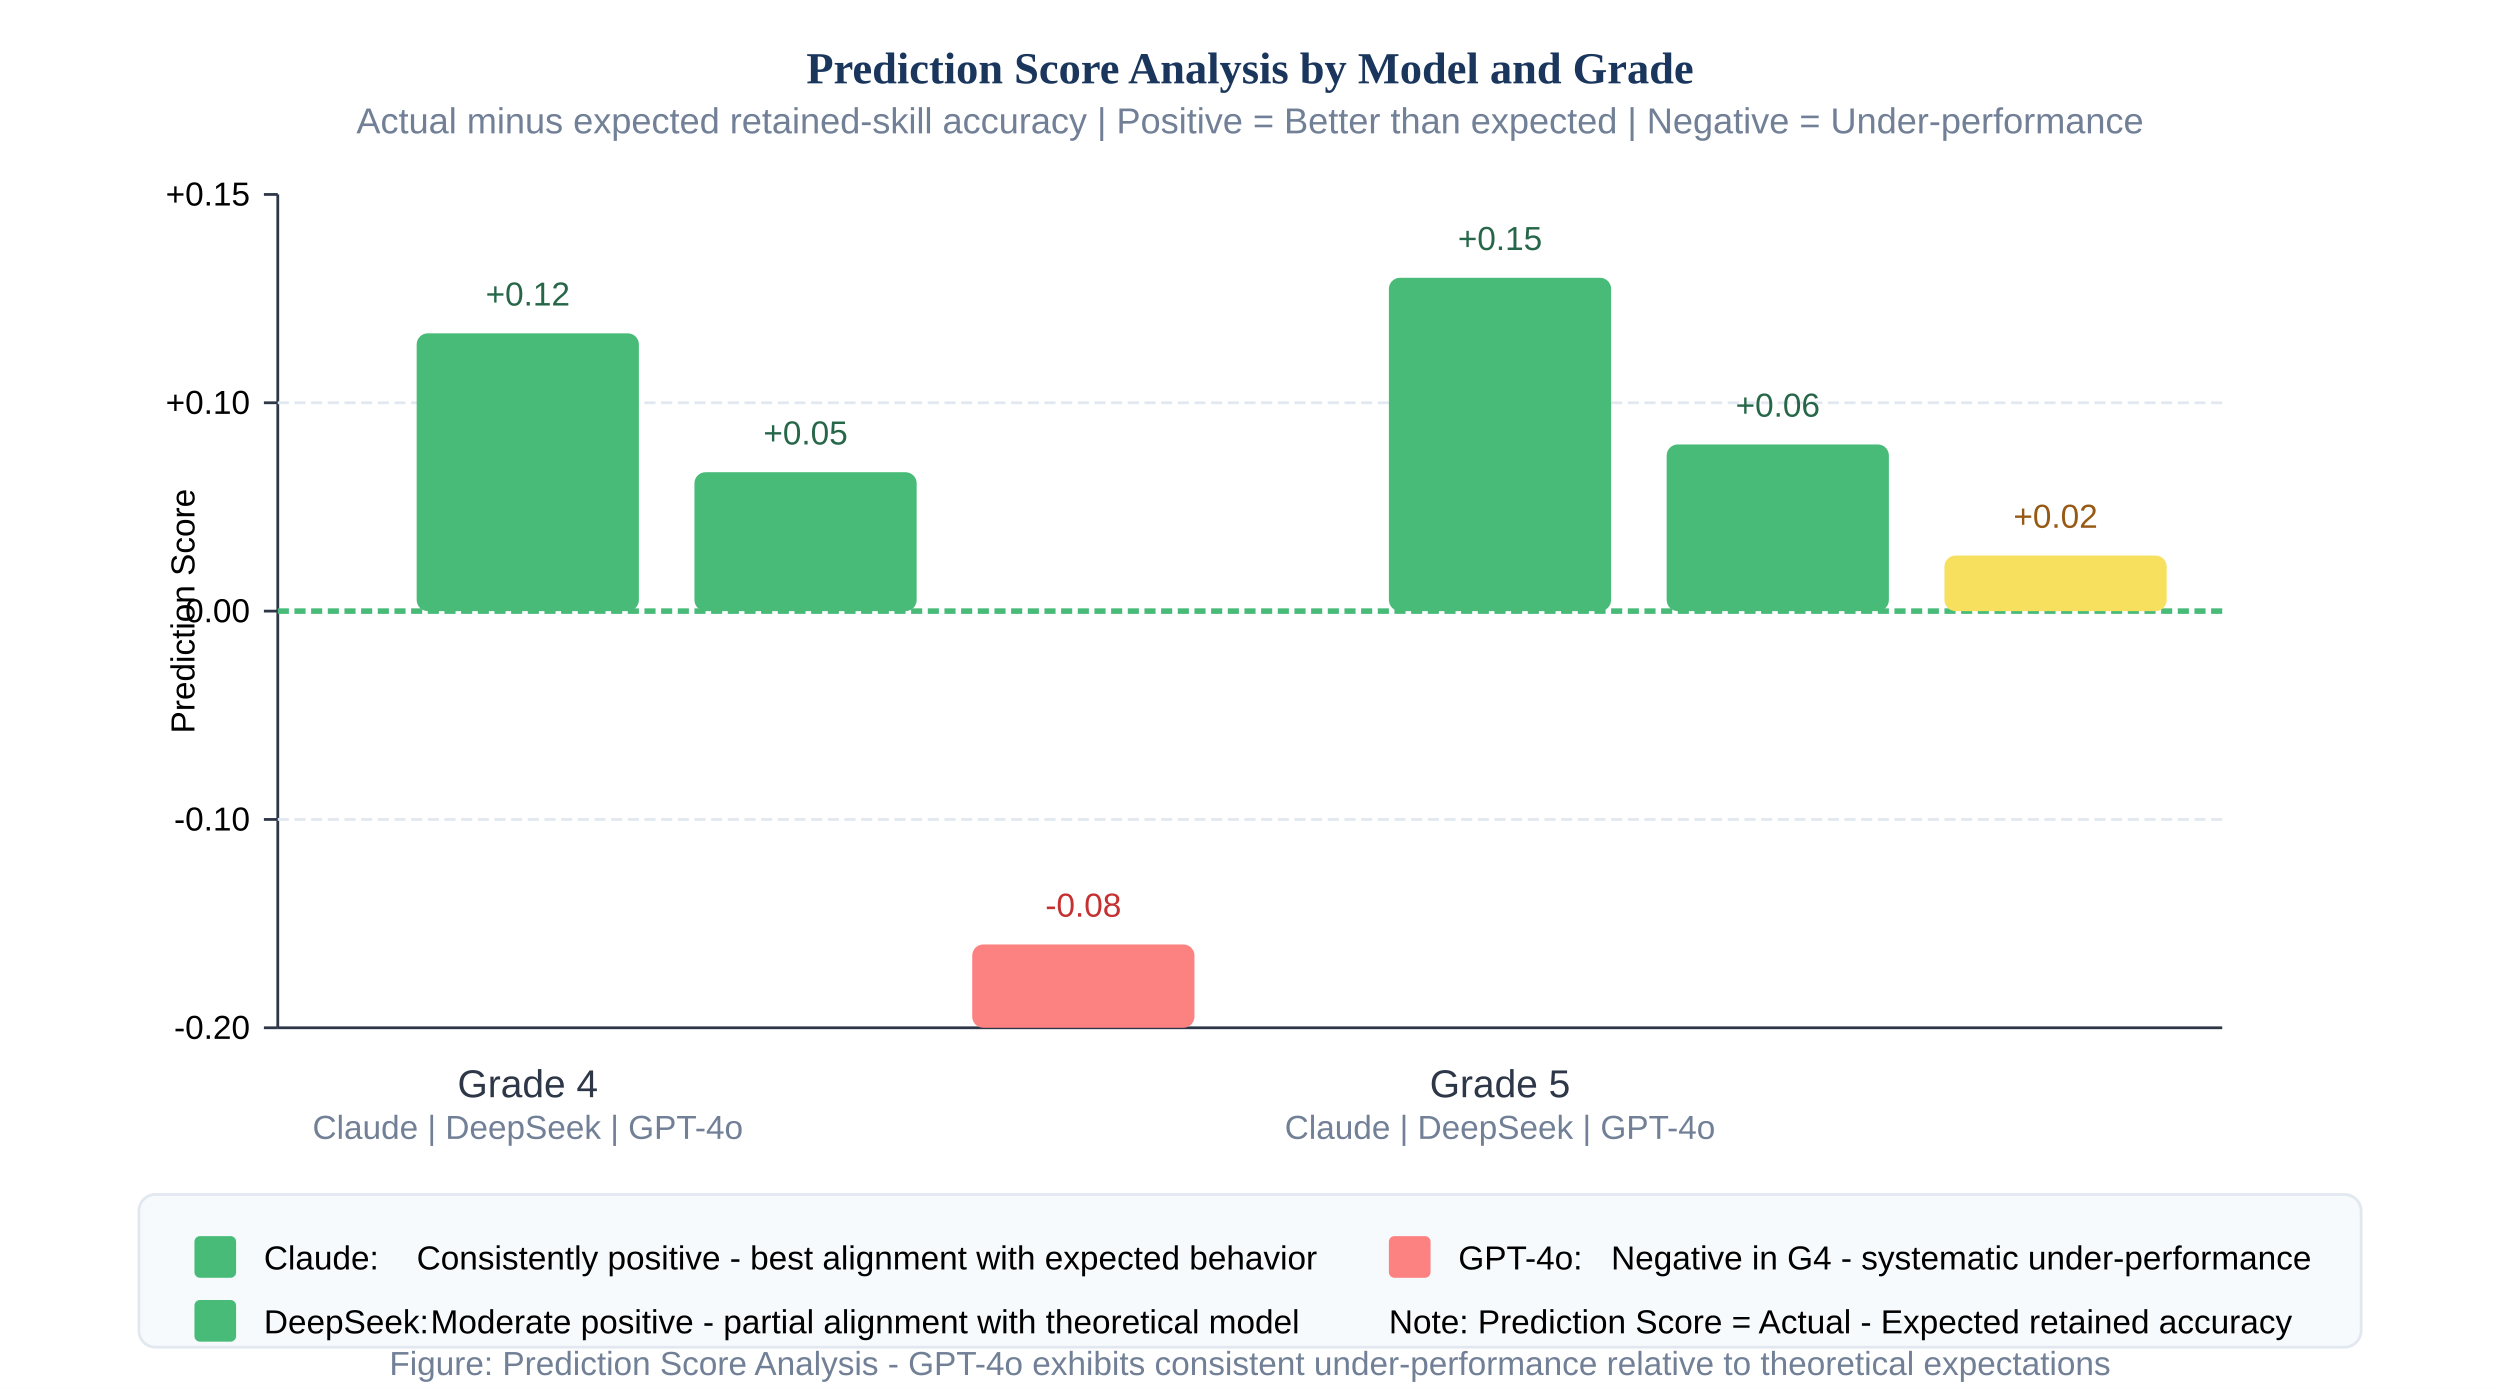
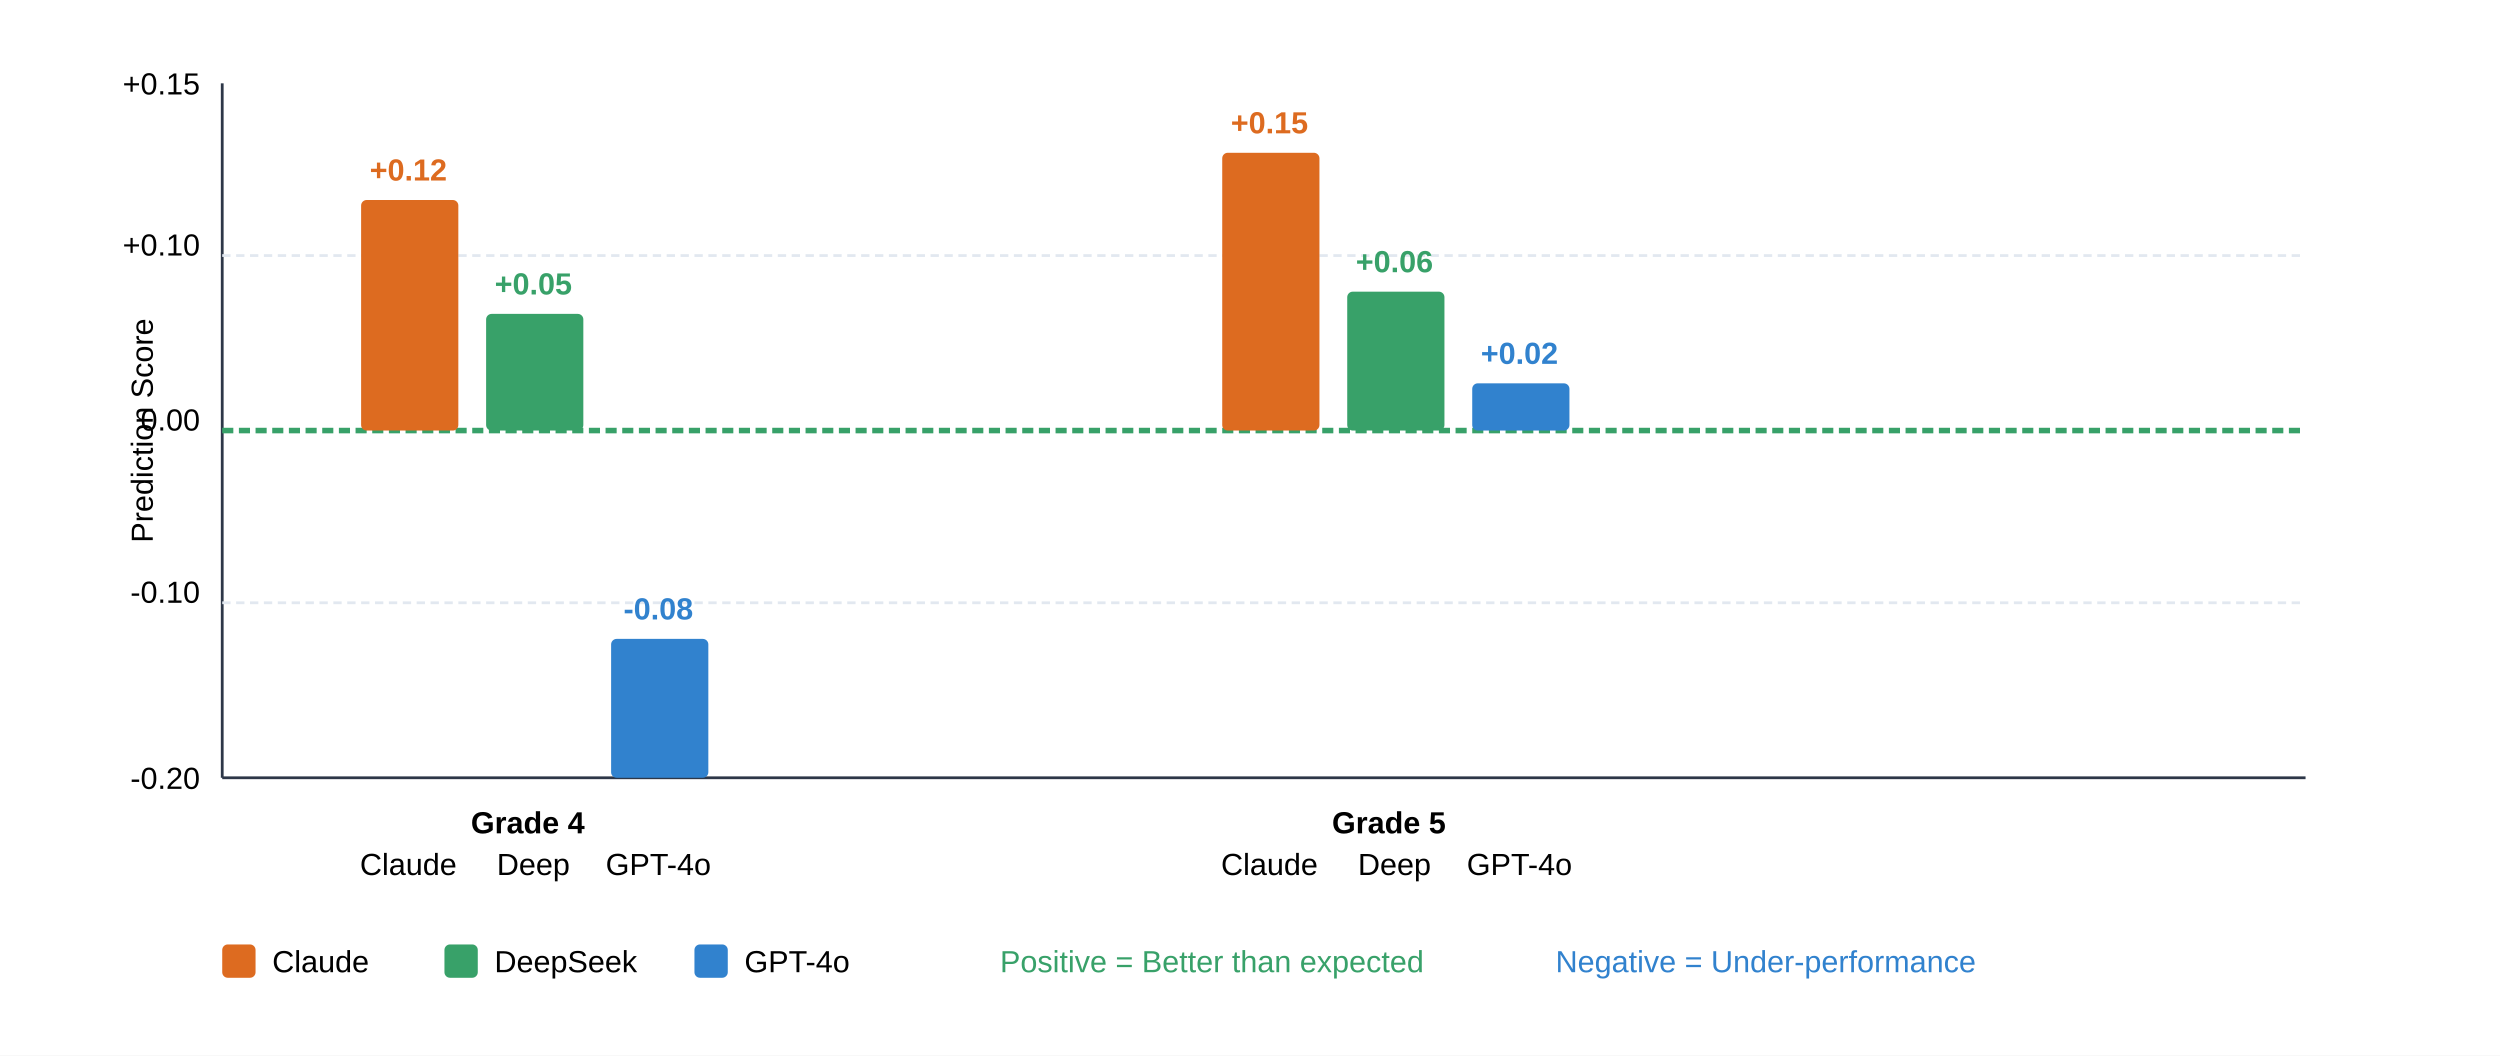
- <svg xmlns="http://www.w3.org/2000/svg" viewBox="0 0 900 500">
+ <svg xmlns="http://www.w3.org/2000/svg" viewBox="0 0 900 380">
  <defs>
    <style>
      .title { font-family: 'Times New Roman', serif; font-size: 16px; font-weight: bold; fill: #1a365d; }
-       .subtitle { font-family: 'Arial', sans-serif; font-size: 13px; fill: #718096; }
-       .label { font-family: 'Arial', sans-serif; font-size: 14px; fill: #2d3748; }
-       .small { font-family: 'Arial', sans-serif; font-size: 12px; }
+       .label { font-family: 'Arial', sans-serif: font-size: 13px; fill: #2d3748; }
+       .small { font-family: 'Arial', sans-serif; font-size: 11px; }
    </style>
  </defs>
-   <rect width="900" height="500" fill="white" />
-   <text x="450" y="30" text-anchor="middle" class="title">Prediction Score Analysis by Model and Grade</text>
-   <text x="450" y="48" text-anchor="middle" class="subtitle">Actual minus expected retained-skill accuracy | Positive = Better than expected | Negative = Under-performance</text>
-   <g transform="translate(100, 70)">
-     <line x1="0" y1="0" x2="0" y2="300" stroke="#2d3748" stroke-width="1" />
-     <text x="-30" y="150" transform="rotate(-90, -30, 150)" text-anchor="middle" class="small">Prediction Score</text>
-     <line x1="-5" y1="0" x2="0" y2="0" stroke="#2d3748" />
-     <text x="-10" y="4" text-anchor="end" class="small">+0.15</text>
-     <line x1="-5" y1="75" x2="0" y2="75" stroke="#2d3748" />
-     <text x="-10" y="79" text-anchor="end" class="small">+0.10</text>
-     <line x1="-5" y1="150" x2="0" y2="150" stroke="#2d3748" />
-     <text x="-10" y="154" text-anchor="end" class="small">0.00</text>
-     <line x1="-5" y1="225" x2="0" y2="225" stroke="#2d3748" />
-     <text x="-10" y="229" text-anchor="end" class="small">-0.10</text>
-     <line x1="-5" y1="300" x2="0" y2="300" stroke="#2d3748" />
-     <text x="-10" y="304" text-anchor="end" class="small">-0.20</text>
-     <g stroke="#e2e8f0" stroke-dasharray="4,2">
-       <line x1="0" y1="75" x2="700" y2="75" />
-       <line x1="0" y1="150" x2="700" y2="150" stroke="#48bb78" stroke-width="2" />
-       <line x1="0" y1="225" x2="700" y2="225" />
+   <rect width="900" height="380" fill="white" />
+   <g transform="translate(80, 30)">
+     <line x1="0" y1="0" x2="0" y2="250" stroke="#2d3748" stroke-width="1" />
+     <text x="-25" y="125" transform="rotate(-90, -25, 125)" text-anchor="middle" class="small">Prediction Score</text>
+     <text x="-8" y="4" text-anchor="end" class="small">+0.15</text>
+     <text x="-8" y="62" text-anchor="end" class="small">+0.10</text>
+     <text x="-8" y="125" text-anchor="end" class="small">0.00</text>
+     <text x="-8" y="187" text-anchor="end" class="small">-0.10</text>
+     <text x="-8" y="254" text-anchor="end" class="small">-0.20</text>
+     <line x1="0" y1="125" x2="750" y2="125" stroke="#38a169" stroke-width="2" stroke-dasharray="4,2" />
+     <g stroke="#e2e8f0" stroke-dasharray="3,2">
+       <line x1="0" y1="62" x2="750" y2="62" />
+       <line x1="0" y1="187" x2="750" y2="187" />
    </g>
-     <line x1="0" y1="300" x2="700" y2="300" stroke="#2d3748" />
-     <g transform="translate(50, 0)">
-       <rect x="0" y="50" width="80" height="100" fill="#48bb78" rx="4" />
-       <text x="40" y="40" text-anchor="middle" class="small bold" fill="#276749">+0.12</text>
-       <rect x="100" y="100" width="80" height="50" fill="#48bb78" rx="4" />
-       <text x="140" y="90" text-anchor="middle" class="small bold" fill="#276749">+0.05</text>
-       <rect x="200" y="270" width="80" height="30" fill="#fc8181" rx="4" />
-       <text x="240" y="260" text-anchor="middle" class="small bold" fill="#c53030">-0.08</text>
+     <line x1="0" y1="250" x2="750" y2="250" stroke="#2d3748" />
+     <g transform="translate(40, 0)">
+       <text x="70" y="270" text-anchor="middle" class="small" font-weight="bold">Grade 4</text>
+       <rect x="10" y="42" width="35" height="83" fill="#dd6b20" rx="2" />
+       <text x="27" y="35" text-anchor="middle" class="small" fill="#dd6b20" font-weight="bold">+0.12</text>
+       <rect x="55" y="83" width="35" height="42" fill="#38a169" rx="2" />
+       <text x="72" y="76" text-anchor="middle" class="small" fill="#38a169" font-weight="bold">+0.05</text>
+       <rect x="100" y="200" width="35" height="50" fill="#3182ce" rx="2" />
+       <text x="117" y="193" text-anchor="middle" class="small" fill="#3182ce" font-weight="bold">-0.08</text>
    </g>
-     <g transform="translate(400, 0)">
-       <rect x="0" y="30" width="80" height="120" fill="#48bb78" rx="4" />
-       <text x="40" y="20" text-anchor="middle" class="small bold" fill="#276749">+0.15</text>
-       <rect x="100" y="90" width="80" height="60" fill="#48bb78" rx="4" />
-       <text x="140" y="80" text-anchor="middle" class="small bold" fill="#276749">+0.06</text>
-       <rect x="200" y="130" width="80" height="20" fill="#f6e05e" rx="4" />
-       <text x="240" y="120" text-anchor="middle" class="small bold" fill="#975a16">+0.02</text>
+     <g transform="translate(350, 0)">
+       <text x="70" y="270" text-anchor="middle" class="small" font-weight="bold">Grade 5</text>
+       <rect x="10" y="25" width="35" height="100" fill="#dd6b20" rx="2" />
+       <text x="27" y="18" text-anchor="middle" class="small" fill="#dd6b20" font-weight="bold">+0.15</text>
+       <rect x="55" y="75" width="35" height="50" fill="#38a169" rx="2" />
+       <text x="72" y="68" text-anchor="middle" class="small" fill="#38a169" font-weight="bold">+0.06</text>
+       <rect x="100" y="108" width="35" height="17" fill="#3182ce" rx="2" />
+       <text x="117" y="101" text-anchor="middle" class="small" fill="#3182ce" font-weight="bold">+0.02</text>
    </g>
-     <text x="90" y="325" text-anchor="middle" class="label bold">Grade 4</text>
-     <text x="440" y="325" text-anchor="middle" class="label bold">Grade 5</text>
-     <text x="90" y="340" text-anchor="middle" class="small" fill="#718096">Claude | DeepSeek | GPT-4o</text>
-     <text x="440" y="340" text-anchor="middle" class="small" fill="#718096">Claude | DeepSeek | GPT-4o</text>
-   </g>
-   <g transform="translate(50, 430)">
-     <rect x="0" y="0" width="800" height="55" fill="#f7fafc" stroke="#e2e8f0" rx="6" />
-     <g transform="translate(20, 15)">
-       <rect x="0" y="0" width="15" height="15" fill="#48bb78" rx="2" />
-       <text x="25" y="12" class="small bold">Claude:</text>
-       <text x="80" y="12" class="small">Consistently positive - best alignment with expected behavior</text>
+     <g transform="translate(40, 285)">
+       <text x="27" y="0" text-anchor="middle" class="small">Claude</text>
+       <text x="72" y="0" text-anchor="middle" class="small">Deep</text>
+       <text x="117" y="0" text-anchor="middle" class="small">GPT-4o</text>
    </g>
-     <g transform="translate(20, 38)">
-       <rect x="0" y="0" width="15" height="15" fill="#48bb78" rx="2" />
-       <text x="25" y="12" class="small bold">DeepSeek:</text>
-       <text x="85" y="12" class="small">Moderate positive - partial alignment with theoretical model</text>
-     </g>
-     <g transform="translate(450, 15)">
-       <rect x="0" y="0" width="15" height="15" fill="#fc8181" rx="2" />
-       <text x="25" y="12" class="small bold">GPT-4o:</text>
-       <text x="80" y="12" class="small">Negative in G4 - systematic under-performance</text>
-     </g>
-     <g transform="translate(450, 38)">
-       <text x="0" y="12" class="small">Note: Prediction Score = Actual - Expected retained accuracy</text>
+     <g transform="translate(350, 285)">
+       <text x="27" y="0" text-anchor="middle" class="small">Claude</text>
+       <text x="72" y="0" text-anchor="middle" class="small">Deep</text>
+       <text x="117" y="0" text-anchor="middle" class="small">GPT-4o</text>
    </g>
  </g>
-   <text x="450" y="495" text-anchor="middle" class="small" fill="#718096">Figure: Prediction Score Analysis - GPT-4o exhibits consistent under-performance relative to theoretical expectations</text>
+   <g transform="translate(80, 340)">
+     <rect x="0" y="0" width="12" height="12" fill="#dd6b20" rx="2" />
+     <text x="18" y="10" class="small">Claude</text>
+     <rect x="80" y="0" width="12" height="12" fill="#38a169" rx="2" />
+     <text x="98" y="10" class="small">DeepSeek</text>
+     <rect x="170" y="0" width="12" height="12" fill="#3182ce" rx="2" />
+     <text x="188" y="10" class="small">GPT-4o</text>
+     <text x="280" y="10" class="small" fill="#38a169">Positive = Better than expected</text>
+     <text x="480" y="10" class="small" fill="#3182ce">Negative = Under-performance</text>
+   </g>
</svg>
